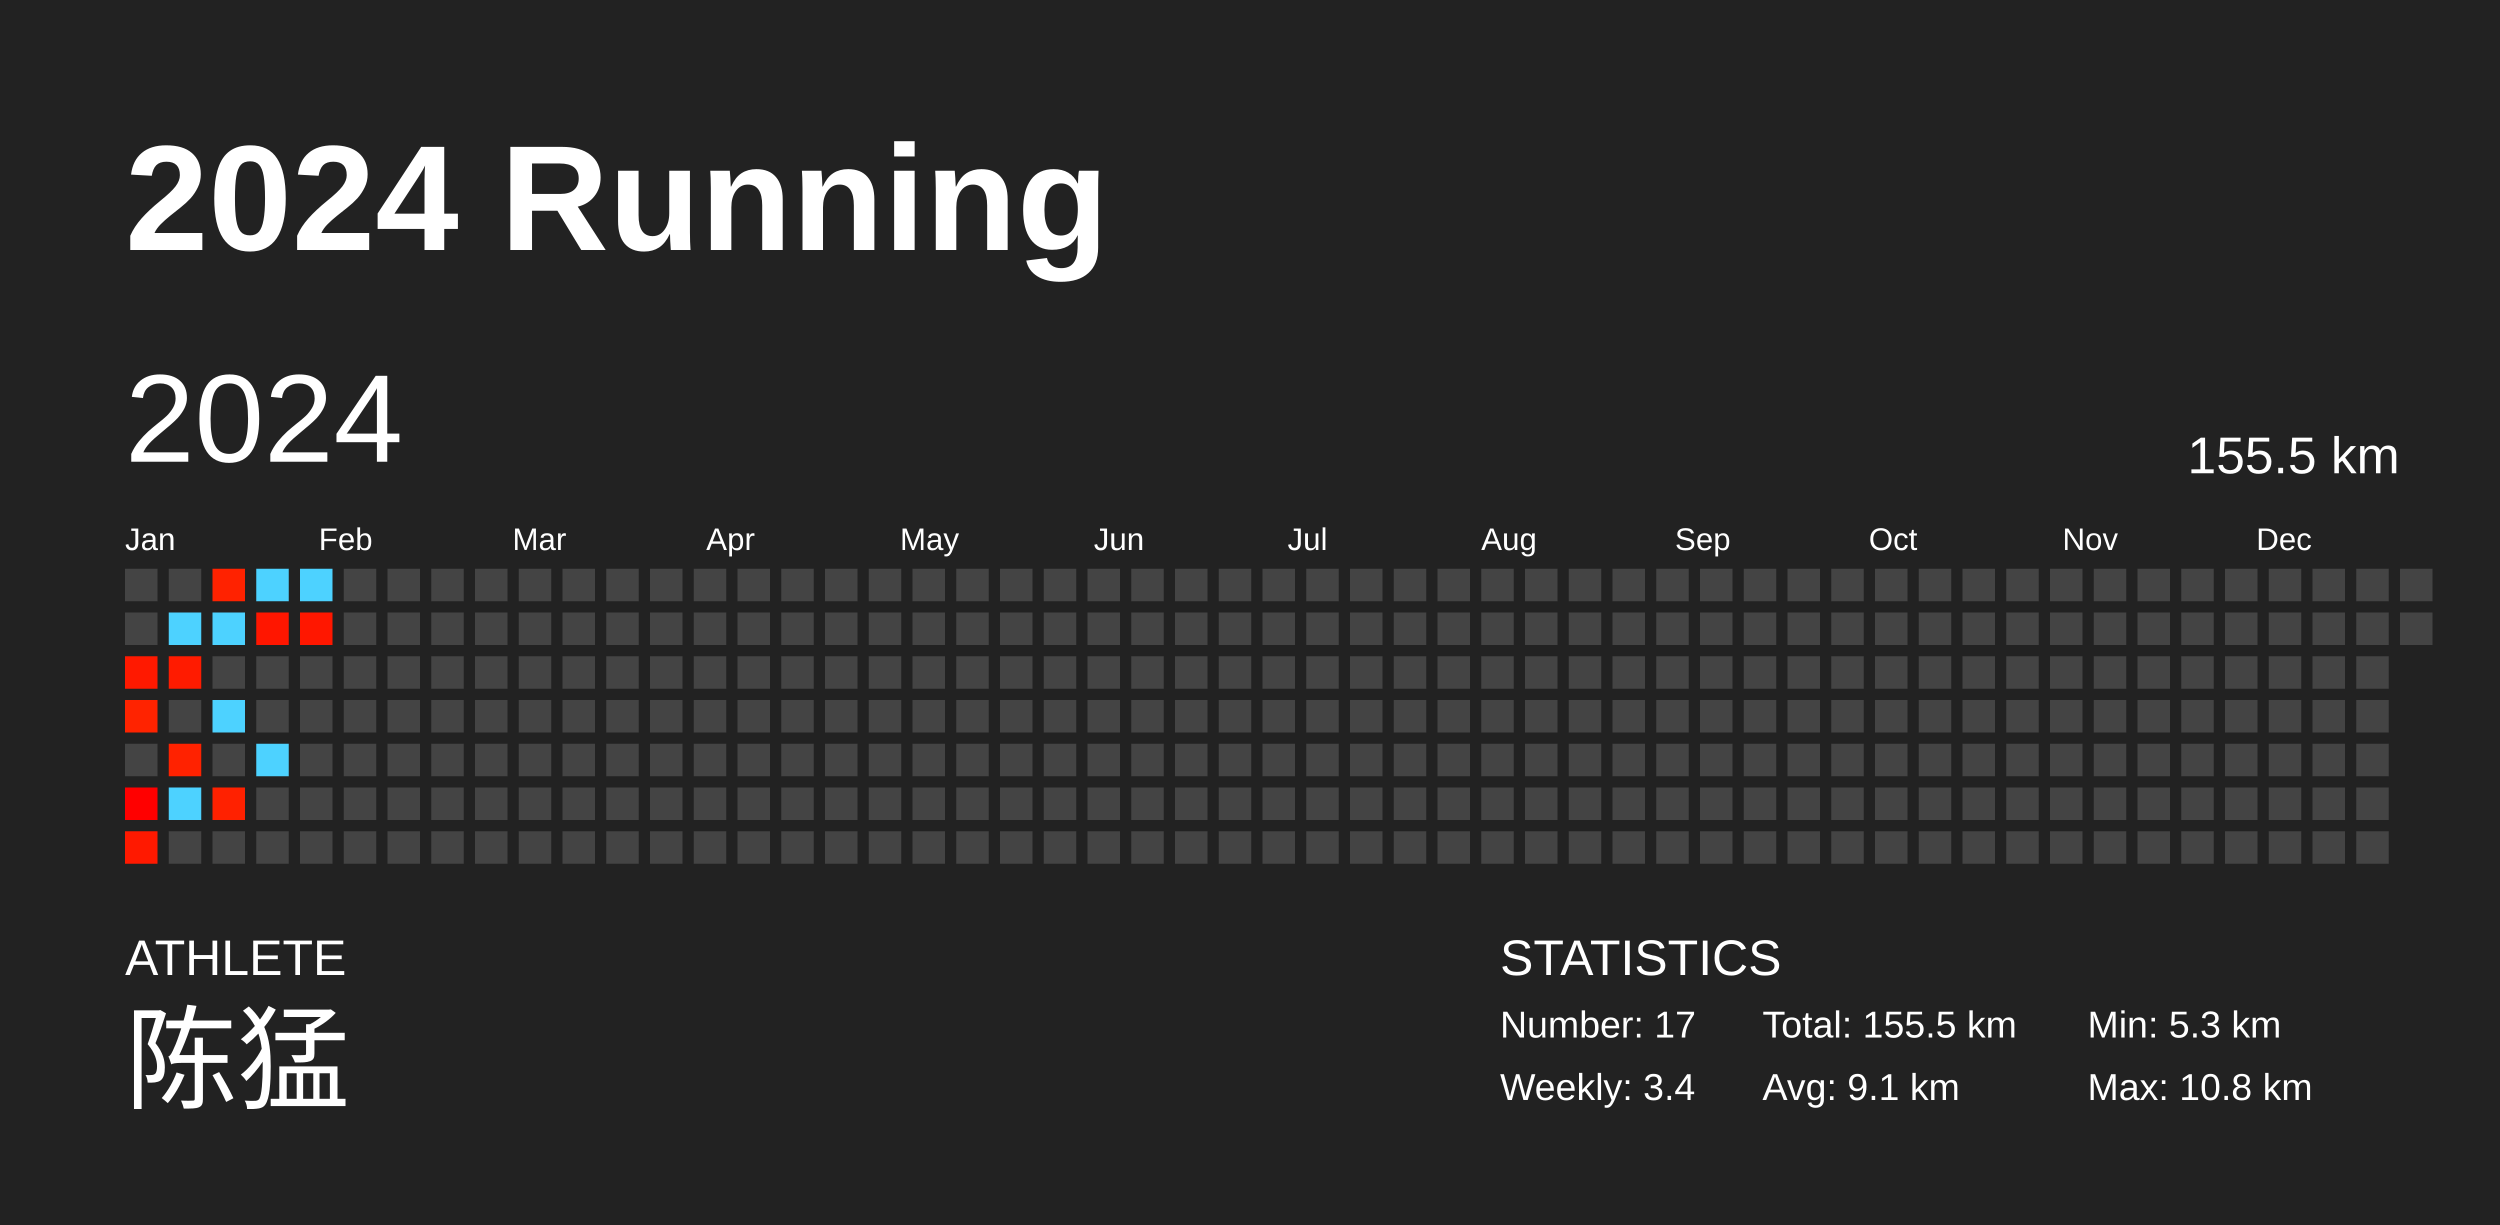
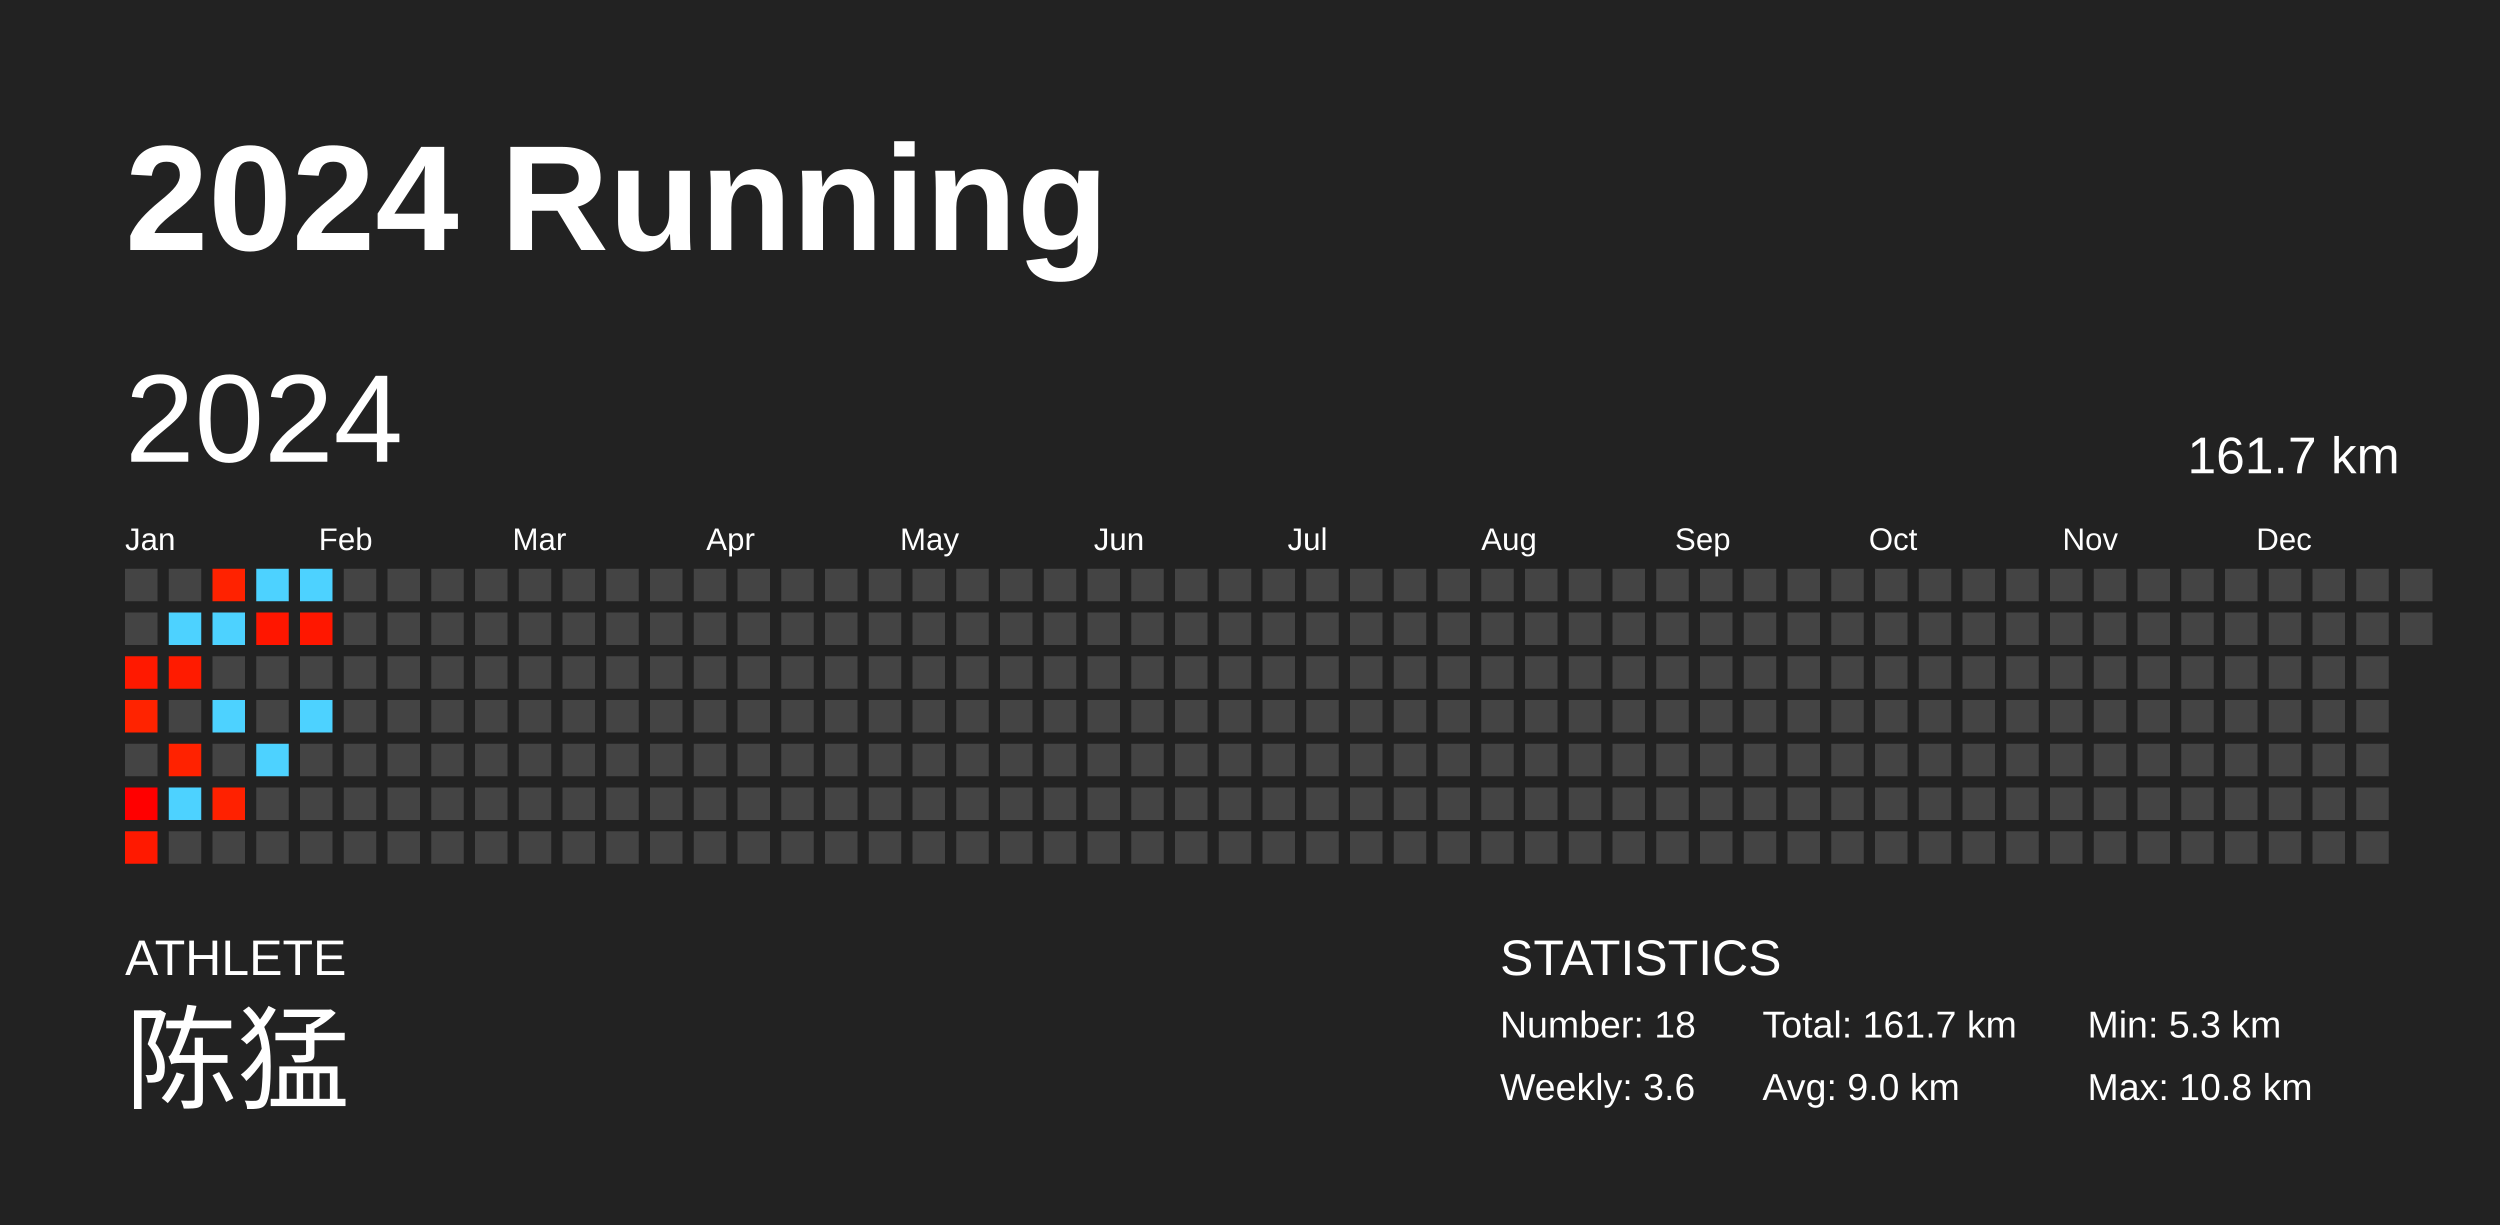
<svg xmlns="http://www.w3.org/2000/svg" baseProfile="full" height="98mm" version="1.1" viewBox="0,0,200,98" width="200mm">
  <defs />
  <rect fill="#222222" height="98" width="200" x="0" y="0" />
  <text fill="#FFFFFF" style="font-size:12px; font-family:Arial; font-weight:bold;" x="10" y="20">2024 Running</text>
  <text fill="#FFFFFF" style="font-size:4px; font-family:Arial" x="10" y="78">ATHLETE</text>
  <text fill="#FFFFFF" style="font-size:9px; font-family:Arial" x="10" y="88">陈猛</text>
  <text fill="#FFFFFF" style="font-size:4px; font-family:Arial" x="120" y="78">STATISTICS</text>
-   <text fill="#FFFFFF" style="font-size:3px; font-family:Arial" x="120" y="83">Number: 17</text>
-   <text fill="#FFFFFF" style="font-size:3px; font-family:Arial" x="120" y="88">Weekly: 3.4</text>
-   <text fill="#FFFFFF" style="font-size:3px; font-family:Arial" x="141" y="83">Total: 155.5 km</text>
-   <text fill="#FFFFFF" style="font-size:3px; font-family:Arial" x="141" y="88">Avg: 9.1 km</text>
+   <text fill="#FFFFFF" style="font-size:3px; font-family:Arial" x="120" y="83">Number: 18</text>
+   <text fill="#FFFFFF" style="font-size:3px; font-family:Arial" x="120" y="88">Weekly: 3.6</text>
+   <text fill="#FFFFFF" style="font-size:3px; font-family:Arial" x="141" y="83">Total: 161.7 km</text>
+   <text fill="#FFFFFF" style="font-size:3px; font-family:Arial" x="141" y="88">Avg: 9.0 km</text>
  <text fill="#FFFFFF" style="font-size:3px; font-family:Arial" x="167" y="83">Min: 5.3 km</text>
  <text fill="#FFFFFF" style="font-size:3px; font-family:Arial" x="167" y="88">Max: 10.8 km</text>
  <text dominant-baseline="hanging" fill="#FFFFFF" style="font-size:10.0px; font-family:Arial;" x="10" y="30">2024</text>
-   <text dominant-baseline="hanging" fill="#FFFFFF" style="font-size:4.125px; font-family:Arial;" x="175" y="35">155.5 km</text>
+   <text dominant-baseline="hanging" fill="#FFFFFF" style="font-size:4.125px; font-family:Arial;" x="175" y="35">161.7 km</text>
  <text fill="#FFFFFF" style="font-size:2.5px; font-family:Arial" x="10.0" y="44">Jan</text>
  <text fill="#FFFFFF" style="font-size:2.5px; font-family:Arial" x="25.5" y="44">Feb</text>
  <text fill="#FFFFFF" style="font-size:2.5px; font-family:Arial" x="41.0" y="44">Mar</text>
  <text fill="#FFFFFF" style="font-size:2.5px; font-family:Arial" x="56.5" y="44">Apr</text>
  <text fill="#FFFFFF" style="font-size:2.5px; font-family:Arial" x="72.0" y="44">May</text>
  <text fill="#FFFFFF" style="font-size:2.5px; font-family:Arial" x="87.5" y="44">Jun</text>
  <text fill="#FFFFFF" style="font-size:2.5px; font-family:Arial" x="103.0" y="44">Jul</text>
  <text fill="#FFFFFF" style="font-size:2.5px; font-family:Arial" x="118.5" y="44">Aug</text>
  <text fill="#FFFFFF" style="font-size:2.5px; font-family:Arial" x="134.0" y="44">Sep</text>
  <text fill="#FFFFFF" style="font-size:2.5px; font-family:Arial" x="149.5" y="44">Oct</text>
  <text fill="#FFFFFF" style="font-size:2.5px; font-family:Arial" x="165.0" y="44">Nov</text>
  <text fill="#FFFFFF" style="font-size:2.5px; font-family:Arial" x="180.5" y="44">Dec</text>
  <rect fill="#444444" height="2.6" width="2.6" x="10.0" y="45.5" />
  <rect fill="#444444" height="2.6" width="2.6" x="10.0" y="49.0" />
  <rect fill="#ff1900" height="2.6" width="2.6" x="10.0" y="52.5" />
  <rect fill="#ff2300" height="2.6" width="2.6" x="10.0" y="56.0" />
  <rect fill="#444444" height="2.6" width="2.6" x="10.0" y="59.5" />
  <rect fill="#ff0000" height="2.6" width="2.6" x="10.0" y="63.0" />
  <rect fill="#ff1900" height="2.6" width="2.6" x="10.0" y="66.5" />
  <rect fill="#444444" height="2.6" width="2.6" x="13.5" y="45.5" />
  <rect fill="#4dd2ff" height="2.6" width="2.6" x="13.5" y="49.0" />
  <rect fill="#ff1b00" height="2.6" width="2.6" x="13.5" y="52.5" />
  <rect fill="#444444" height="2.6" width="2.6" x="13.5" y="56.0" />
  <rect fill="#ff2200" height="2.6" width="2.6" x="13.5" y="59.5" />
  <rect fill="#4dd2ff" height="2.6" width="2.6" x="13.5" y="63.0" />
  <rect fill="#444444" height="2.6" width="2.6" x="13.5" y="66.5" />
  <rect fill="#ff2200" height="2.6" width="2.6" x="17.0" y="45.5" />
  <rect fill="#4dd2ff" height="2.6" width="2.6" x="17.0" y="49.0" />
  <rect fill="#444444" height="2.6" width="2.6" x="17.0" y="52.5" />
  <rect fill="#4dd2ff" height="2.6" width="2.6" x="17.0" y="56.0" />
  <rect fill="#444444" height="2.6" width="2.6" x="17.0" y="59.5" />
  <rect fill="#ff2100" height="2.6" width="2.6" x="17.0" y="63.0" />
  <rect fill="#444444" height="2.6" width="2.6" x="17.0" y="66.5" />
  <rect fill="#4dd2ff" height="2.6" width="2.6" x="20.5" y="45.5" />
  <rect fill="#ff1600" height="2.6" width="2.6" x="20.5" y="49.0" />
  <rect fill="#444444" height="2.6" width="2.6" x="20.5" y="52.5" />
  <rect fill="#444444" height="2.6" width="2.6" x="20.5" y="56.0" />
  <rect fill="#4dd2ff" height="2.6" width="2.6" x="20.5" y="59.5" />
  <rect fill="#444444" height="2.6" width="2.6" x="20.5" y="63.0" />
  <rect fill="#444444" height="2.6" width="2.6" x="20.5" y="66.5" />
  <rect fill="#4dd2ff" height="2.6" width="2.6" x="24.0" y="45.5" />
  <rect fill="#ff1700" height="2.6" width="2.6" x="24.0" y="49.0" />
  <rect fill="#444444" height="2.6" width="2.6" x="24.0" y="52.5" />
-   <rect fill="#444444" height="2.6" width="2.6" x="24.0" y="56.0" />
+   <rect fill="#4dd2ff" height="2.6" width="2.6" x="24.0" y="56.0" />
  <rect fill="#444444" height="2.6" width="2.6" x="24.0" y="59.5" />
  <rect fill="#444444" height="2.6" width="2.6" x="24.0" y="63.0" />
  <rect fill="#444444" height="2.6" width="2.6" x="24.0" y="66.5" />
  <rect fill="#444444" height="2.6" width="2.6" x="27.5" y="45.5" />
  <rect fill="#444444" height="2.6" width="2.6" x="27.5" y="49.0" />
  <rect fill="#444444" height="2.6" width="2.6" x="27.5" y="52.5" />
  <rect fill="#444444" height="2.6" width="2.6" x="27.5" y="56.0" />
  <rect fill="#444444" height="2.6" width="2.6" x="27.5" y="59.5" />
  <rect fill="#444444" height="2.6" width="2.6" x="27.5" y="63.0" />
  <rect fill="#444444" height="2.6" width="2.6" x="27.5" y="66.5" />
  <rect fill="#444444" height="2.6" width="2.6" x="31.0" y="45.5" />
  <rect fill="#444444" height="2.6" width="2.6" x="31.0" y="49.0" />
  <rect fill="#444444" height="2.6" width="2.6" x="31.0" y="52.5" />
  <rect fill="#444444" height="2.6" width="2.6" x="31.0" y="56.0" />
  <rect fill="#444444" height="2.6" width="2.6" x="31.0" y="59.5" />
  <rect fill="#444444" height="2.6" width="2.6" x="31.0" y="63.0" />
  <rect fill="#444444" height="2.6" width="2.6" x="31.0" y="66.5" />
  <rect fill="#444444" height="2.6" width="2.6" x="34.5" y="45.5" />
  <rect fill="#444444" height="2.6" width="2.6" x="34.5" y="49.0" />
  <rect fill="#444444" height="2.6" width="2.6" x="34.5" y="52.5" />
  <rect fill="#444444" height="2.6" width="2.6" x="34.5" y="56.0" />
  <rect fill="#444444" height="2.6" width="2.6" x="34.5" y="59.5" />
  <rect fill="#444444" height="2.6" width="2.6" x="34.5" y="63.0" />
  <rect fill="#444444" height="2.6" width="2.6" x="34.5" y="66.5" />
  <rect fill="#444444" height="2.6" width="2.6" x="38.0" y="45.5" />
  <rect fill="#444444" height="2.6" width="2.6" x="38.0" y="49.0" />
  <rect fill="#444444" height="2.6" width="2.6" x="38.0" y="52.5" />
  <rect fill="#444444" height="2.6" width="2.6" x="38.0" y="56.0" />
  <rect fill="#444444" height="2.6" width="2.6" x="38.0" y="59.5" />
  <rect fill="#444444" height="2.6" width="2.6" x="38.0" y="63.0" />
  <rect fill="#444444" height="2.6" width="2.6" x="38.0" y="66.5" />
  <rect fill="#444444" height="2.6" width="2.6" x="41.5" y="45.5" />
  <rect fill="#444444" height="2.6" width="2.6" x="41.5" y="49.0" />
  <rect fill="#444444" height="2.6" width="2.6" x="41.5" y="52.5" />
  <rect fill="#444444" height="2.6" width="2.6" x="41.5" y="56.0" />
  <rect fill="#444444" height="2.6" width="2.6" x="41.5" y="59.5" />
  <rect fill="#444444" height="2.6" width="2.6" x="41.5" y="63.0" />
  <rect fill="#444444" height="2.6" width="2.6" x="41.5" y="66.5" />
  <rect fill="#444444" height="2.6" width="2.6" x="45.0" y="45.5" />
  <rect fill="#444444" height="2.6" width="2.6" x="45.0" y="49.0" />
  <rect fill="#444444" height="2.6" width="2.6" x="45.0" y="52.5" />
  <rect fill="#444444" height="2.6" width="2.6" x="45.0" y="56.0" />
  <rect fill="#444444" height="2.6" width="2.6" x="45.0" y="59.5" />
  <rect fill="#444444" height="2.6" width="2.6" x="45.0" y="63.0" />
  <rect fill="#444444" height="2.6" width="2.6" x="45.0" y="66.5" />
  <rect fill="#444444" height="2.6" width="2.6" x="48.5" y="45.5" />
  <rect fill="#444444" height="2.6" width="2.6" x="48.5" y="49.0" />
  <rect fill="#444444" height="2.6" width="2.6" x="48.5" y="52.5" />
  <rect fill="#444444" height="2.6" width="2.6" x="48.5" y="56.0" />
  <rect fill="#444444" height="2.6" width="2.6" x="48.5" y="59.5" />
  <rect fill="#444444" height="2.6" width="2.6" x="48.5" y="63.0" />
  <rect fill="#444444" height="2.6" width="2.6" x="48.5" y="66.5" />
  <rect fill="#444444" height="2.6" width="2.6" x="52.0" y="45.5" />
  <rect fill="#444444" height="2.6" width="2.6" x="52.0" y="49.0" />
  <rect fill="#444444" height="2.6" width="2.6" x="52.0" y="52.5" />
  <rect fill="#444444" height="2.6" width="2.6" x="52.0" y="56.0" />
  <rect fill="#444444" height="2.6" width="2.6" x="52.0" y="59.5" />
  <rect fill="#444444" height="2.6" width="2.6" x="52.0" y="63.0" />
  <rect fill="#444444" height="2.6" width="2.6" x="52.0" y="66.5" />
  <rect fill="#444444" height="2.6" width="2.6" x="55.5" y="45.5" />
  <rect fill="#444444" height="2.6" width="2.6" x="55.5" y="49.0" />
  <rect fill="#444444" height="2.6" width="2.6" x="55.5" y="52.5" />
  <rect fill="#444444" height="2.6" width="2.6" x="55.5" y="56.0" />
  <rect fill="#444444" height="2.6" width="2.6" x="55.5" y="59.5" />
  <rect fill="#444444" height="2.6" width="2.6" x="55.5" y="63.0" />
  <rect fill="#444444" height="2.6" width="2.6" x="55.5" y="66.5" />
  <rect fill="#444444" height="2.6" width="2.6" x="59.0" y="45.5" />
  <rect fill="#444444" height="2.6" width="2.6" x="59.0" y="49.0" />
  <rect fill="#444444" height="2.6" width="2.6" x="59.0" y="52.5" />
  <rect fill="#444444" height="2.6" width="2.6" x="59.0" y="56.0" />
  <rect fill="#444444" height="2.6" width="2.6" x="59.0" y="59.5" />
  <rect fill="#444444" height="2.6" width="2.6" x="59.0" y="63.0" />
  <rect fill="#444444" height="2.6" width="2.6" x="59.0" y="66.5" />
  <rect fill="#444444" height="2.6" width="2.6" x="62.5" y="45.5" />
  <rect fill="#444444" height="2.6" width="2.6" x="62.5" y="49.0" />
  <rect fill="#444444" height="2.6" width="2.6" x="62.5" y="52.5" />
  <rect fill="#444444" height="2.6" width="2.6" x="62.5" y="56.0" />
  <rect fill="#444444" height="2.6" width="2.6" x="62.5" y="59.5" />
  <rect fill="#444444" height="2.6" width="2.6" x="62.5" y="63.0" />
  <rect fill="#444444" height="2.6" width="2.6" x="62.5" y="66.5" />
  <rect fill="#444444" height="2.6" width="2.6" x="66.0" y="45.5" />
  <rect fill="#444444" height="2.6" width="2.6" x="66.0" y="49.0" />
  <rect fill="#444444" height="2.6" width="2.6" x="66.0" y="52.5" />
  <rect fill="#444444" height="2.6" width="2.6" x="66.0" y="56.0" />
  <rect fill="#444444" height="2.6" width="2.6" x="66.0" y="59.5" />
  <rect fill="#444444" height="2.6" width="2.6" x="66.0" y="63.0" />
  <rect fill="#444444" height="2.6" width="2.6" x="66.0" y="66.5" />
  <rect fill="#444444" height="2.6" width="2.6" x="69.5" y="45.5" />
  <rect fill="#444444" height="2.6" width="2.6" x="69.5" y="49.0" />
  <rect fill="#444444" height="2.6" width="2.6" x="69.5" y="52.5" />
  <rect fill="#444444" height="2.6" width="2.6" x="69.5" y="56.0" />
  <rect fill="#444444" height="2.6" width="2.6" x="69.5" y="59.5" />
  <rect fill="#444444" height="2.6" width="2.6" x="69.5" y="63.0" />
  <rect fill="#444444" height="2.6" width="2.6" x="69.5" y="66.5" />
  <rect fill="#444444" height="2.6" width="2.6" x="73.0" y="45.5" />
  <rect fill="#444444" height="2.6" width="2.6" x="73.0" y="49.0" />
  <rect fill="#444444" height="2.6" width="2.6" x="73.0" y="52.5" />
  <rect fill="#444444" height="2.6" width="2.6" x="73.0" y="56.0" />
  <rect fill="#444444" height="2.6" width="2.6" x="73.0" y="59.5" />
  <rect fill="#444444" height="2.6" width="2.6" x="73.0" y="63.0" />
  <rect fill="#444444" height="2.6" width="2.6" x="73.0" y="66.5" />
  <rect fill="#444444" height="2.6" width="2.6" x="76.5" y="45.5" />
  <rect fill="#444444" height="2.6" width="2.6" x="76.5" y="49.0" />
  <rect fill="#444444" height="2.6" width="2.6" x="76.5" y="52.5" />
  <rect fill="#444444" height="2.6" width="2.6" x="76.5" y="56.0" />
  <rect fill="#444444" height="2.6" width="2.6" x="76.5" y="59.5" />
  <rect fill="#444444" height="2.6" width="2.6" x="76.5" y="63.0" />
  <rect fill="#444444" height="2.6" width="2.6" x="76.5" y="66.5" />
  <rect fill="#444444" height="2.6" width="2.6" x="80.0" y="45.5" />
  <rect fill="#444444" height="2.6" width="2.6" x="80.0" y="49.0" />
  <rect fill="#444444" height="2.6" width="2.6" x="80.0" y="52.5" />
  <rect fill="#444444" height="2.6" width="2.6" x="80.0" y="56.0" />
  <rect fill="#444444" height="2.6" width="2.6" x="80.0" y="59.5" />
  <rect fill="#444444" height="2.6" width="2.6" x="80.0" y="63.0" />
  <rect fill="#444444" height="2.6" width="2.6" x="80.0" y="66.5" />
  <rect fill="#444444" height="2.6" width="2.6" x="83.5" y="45.5" />
  <rect fill="#444444" height="2.6" width="2.6" x="83.5" y="49.0" />
  <rect fill="#444444" height="2.6" width="2.6" x="83.5" y="52.5" />
  <rect fill="#444444" height="2.6" width="2.6" x="83.5" y="56.0" />
  <rect fill="#444444" height="2.6" width="2.6" x="83.5" y="59.5" />
  <rect fill="#444444" height="2.6" width="2.6" x="83.5" y="63.0" />
  <rect fill="#444444" height="2.6" width="2.6" x="83.5" y="66.5" />
  <rect fill="#444444" height="2.6" width="2.6" x="87.0" y="45.5" />
  <rect fill="#444444" height="2.6" width="2.6" x="87.0" y="49.0" />
  <rect fill="#444444" height="2.6" width="2.6" x="87.0" y="52.5" />
  <rect fill="#444444" height="2.6" width="2.6" x="87.0" y="56.0" />
  <rect fill="#444444" height="2.6" width="2.6" x="87.0" y="59.5" />
  <rect fill="#444444" height="2.6" width="2.6" x="87.0" y="63.0" />
  <rect fill="#444444" height="2.6" width="2.6" x="87.0" y="66.5" />
  <rect fill="#444444" height="2.6" width="2.6" x="90.5" y="45.5" />
  <rect fill="#444444" height="2.6" width="2.6" x="90.5" y="49.0" />
  <rect fill="#444444" height="2.6" width="2.6" x="90.5" y="52.5" />
  <rect fill="#444444" height="2.6" width="2.6" x="90.5" y="56.0" />
  <rect fill="#444444" height="2.6" width="2.6" x="90.5" y="59.5" />
  <rect fill="#444444" height="2.6" width="2.6" x="90.5" y="63.0" />
  <rect fill="#444444" height="2.6" width="2.6" x="90.5" y="66.5" />
  <rect fill="#444444" height="2.6" width="2.6" x="94.0" y="45.5" />
  <rect fill="#444444" height="2.6" width="2.6" x="94.0" y="49.0" />
  <rect fill="#444444" height="2.6" width="2.6" x="94.0" y="52.5" />
  <rect fill="#444444" height="2.6" width="2.6" x="94.0" y="56.0" />
  <rect fill="#444444" height="2.6" width="2.6" x="94.0" y="59.5" />
  <rect fill="#444444" height="2.6" width="2.6" x="94.0" y="63.0" />
  <rect fill="#444444" height="2.6" width="2.6" x="94.0" y="66.5" />
  <rect fill="#444444" height="2.6" width="2.6" x="97.5" y="45.5" />
  <rect fill="#444444" height="2.6" width="2.6" x="97.5" y="49.0" />
  <rect fill="#444444" height="2.6" width="2.6" x="97.5" y="52.5" />
  <rect fill="#444444" height="2.6" width="2.6" x="97.5" y="56.0" />
  <rect fill="#444444" height="2.6" width="2.6" x="97.5" y="59.5" />
  <rect fill="#444444" height="2.6" width="2.6" x="97.5" y="63.0" />
  <rect fill="#444444" height="2.6" width="2.6" x="97.5" y="66.5" />
  <rect fill="#444444" height="2.6" width="2.6" x="101.0" y="45.5" />
  <rect fill="#444444" height="2.6" width="2.6" x="101.0" y="49.0" />
  <rect fill="#444444" height="2.6" width="2.6" x="101.0" y="52.5" />
  <rect fill="#444444" height="2.6" width="2.6" x="101.0" y="56.0" />
  <rect fill="#444444" height="2.6" width="2.6" x="101.0" y="59.5" />
  <rect fill="#444444" height="2.6" width="2.6" x="101.0" y="63.0" />
  <rect fill="#444444" height="2.6" width="2.6" x="101.0" y="66.5" />
  <rect fill="#444444" height="2.6" width="2.6" x="104.5" y="45.5" />
  <rect fill="#444444" height="2.6" width="2.6" x="104.5" y="49.0" />
  <rect fill="#444444" height="2.6" width="2.6" x="104.5" y="52.5" />
  <rect fill="#444444" height="2.6" width="2.6" x="104.5" y="56.0" />
  <rect fill="#444444" height="2.6" width="2.6" x="104.5" y="59.5" />
  <rect fill="#444444" height="2.6" width="2.6" x="104.5" y="63.0" />
  <rect fill="#444444" height="2.6" width="2.6" x="104.5" y="66.5" />
  <rect fill="#444444" height="2.6" width="2.6" x="108.0" y="45.5" />
  <rect fill="#444444" height="2.6" width="2.6" x="108.0" y="49.0" />
  <rect fill="#444444" height="2.6" width="2.6" x="108.0" y="52.5" />
  <rect fill="#444444" height="2.6" width="2.6" x="108.0" y="56.0" />
  <rect fill="#444444" height="2.6" width="2.6" x="108.0" y="59.5" />
  <rect fill="#444444" height="2.6" width="2.6" x="108.0" y="63.0" />
  <rect fill="#444444" height="2.6" width="2.6" x="108.0" y="66.5" />
  <rect fill="#444444" height="2.6" width="2.6" x="111.5" y="45.5" />
  <rect fill="#444444" height="2.6" width="2.6" x="111.5" y="49.0" />
  <rect fill="#444444" height="2.6" width="2.6" x="111.5" y="52.5" />
  <rect fill="#444444" height="2.6" width="2.6" x="111.5" y="56.0" />
  <rect fill="#444444" height="2.6" width="2.6" x="111.5" y="59.5" />
  <rect fill="#444444" height="2.6" width="2.6" x="111.5" y="63.0" />
  <rect fill="#444444" height="2.6" width="2.6" x="111.5" y="66.5" />
  <rect fill="#444444" height="2.6" width="2.6" x="115.0" y="45.5" />
  <rect fill="#444444" height="2.6" width="2.6" x="115.0" y="49.0" />
  <rect fill="#444444" height="2.6" width="2.6" x="115.0" y="52.5" />
  <rect fill="#444444" height="2.6" width="2.6" x="115.0" y="56.0" />
  <rect fill="#444444" height="2.6" width="2.6" x="115.0" y="59.5" />
  <rect fill="#444444" height="2.6" width="2.6" x="115.0" y="63.0" />
  <rect fill="#444444" height="2.6" width="2.6" x="115.0" y="66.5" />
  <rect fill="#444444" height="2.6" width="2.6" x="118.5" y="45.5" />
  <rect fill="#444444" height="2.6" width="2.6" x="118.5" y="49.0" />
  <rect fill="#444444" height="2.6" width="2.6" x="118.5" y="52.5" />
  <rect fill="#444444" height="2.6" width="2.6" x="118.5" y="56.0" />
  <rect fill="#444444" height="2.6" width="2.6" x="118.5" y="59.5" />
  <rect fill="#444444" height="2.6" width="2.6" x="118.5" y="63.0" />
  <rect fill="#444444" height="2.6" width="2.6" x="118.5" y="66.5" />
  <rect fill="#444444" height="2.6" width="2.6" x="122.0" y="45.5" />
  <rect fill="#444444" height="2.6" width="2.6" x="122.0" y="49.0" />
  <rect fill="#444444" height="2.6" width="2.6" x="122.0" y="52.5" />
  <rect fill="#444444" height="2.6" width="2.6" x="122.0" y="56.0" />
  <rect fill="#444444" height="2.6" width="2.6" x="122.0" y="59.5" />
  <rect fill="#444444" height="2.6" width="2.6" x="122.0" y="63.0" />
  <rect fill="#444444" height="2.6" width="2.6" x="122.0" y="66.5" />
  <rect fill="#444444" height="2.6" width="2.6" x="125.5" y="45.5" />
  <rect fill="#444444" height="2.6" width="2.6" x="125.5" y="49.0" />
  <rect fill="#444444" height="2.6" width="2.6" x="125.5" y="52.5" />
  <rect fill="#444444" height="2.6" width="2.6" x="125.5" y="56.0" />
  <rect fill="#444444" height="2.6" width="2.6" x="125.5" y="59.5" />
  <rect fill="#444444" height="2.6" width="2.6" x="125.5" y="63.0" />
  <rect fill="#444444" height="2.6" width="2.6" x="125.5" y="66.5" />
  <rect fill="#444444" height="2.6" width="2.6" x="129.0" y="45.5" />
  <rect fill="#444444" height="2.6" width="2.6" x="129.0" y="49.0" />
  <rect fill="#444444" height="2.6" width="2.6" x="129.0" y="52.5" />
  <rect fill="#444444" height="2.6" width="2.6" x="129.0" y="56.0" />
  <rect fill="#444444" height="2.6" width="2.6" x="129.0" y="59.5" />
  <rect fill="#444444" height="2.6" width="2.6" x="129.0" y="63.0" />
  <rect fill="#444444" height="2.6" width="2.6" x="129.0" y="66.5" />
  <rect fill="#444444" height="2.6" width="2.6" x="132.5" y="45.5" />
  <rect fill="#444444" height="2.6" width="2.6" x="132.5" y="49.0" />
  <rect fill="#444444" height="2.6" width="2.6" x="132.5" y="52.5" />
  <rect fill="#444444" height="2.6" width="2.6" x="132.5" y="56.0" />
  <rect fill="#444444" height="2.6" width="2.6" x="132.5" y="59.5" />
  <rect fill="#444444" height="2.6" width="2.6" x="132.5" y="63.0" />
  <rect fill="#444444" height="2.6" width="2.6" x="132.5" y="66.5" />
  <rect fill="#444444" height="2.6" width="2.6" x="136.0" y="45.5" />
  <rect fill="#444444" height="2.6" width="2.6" x="136.0" y="49.0" />
  <rect fill="#444444" height="2.6" width="2.6" x="136.0" y="52.5" />
  <rect fill="#444444" height="2.6" width="2.6" x="136.0" y="56.0" />
  <rect fill="#444444" height="2.6" width="2.6" x="136.0" y="59.5" />
  <rect fill="#444444" height="2.6" width="2.6" x="136.0" y="63.0" />
  <rect fill="#444444" height="2.6" width="2.6" x="136.0" y="66.5" />
  <rect fill="#444444" height="2.6" width="2.6" x="139.5" y="45.5" />
  <rect fill="#444444" height="2.6" width="2.6" x="139.5" y="49.0" />
  <rect fill="#444444" height="2.6" width="2.6" x="139.5" y="52.5" />
  <rect fill="#444444" height="2.6" width="2.6" x="139.5" y="56.0" />
  <rect fill="#444444" height="2.6" width="2.6" x="139.5" y="59.5" />
  <rect fill="#444444" height="2.6" width="2.6" x="139.5" y="63.0" />
  <rect fill="#444444" height="2.6" width="2.6" x="139.5" y="66.5" />
  <rect fill="#444444" height="2.6" width="2.6" x="143.0" y="45.5" />
  <rect fill="#444444" height="2.6" width="2.6" x="143.0" y="49.0" />
  <rect fill="#444444" height="2.6" width="2.6" x="143.0" y="52.5" />
  <rect fill="#444444" height="2.6" width="2.6" x="143.0" y="56.0" />
  <rect fill="#444444" height="2.6" width="2.6" x="143.0" y="59.5" />
  <rect fill="#444444" height="2.6" width="2.6" x="143.0" y="63.0" />
  <rect fill="#444444" height="2.6" width="2.6" x="143.0" y="66.5" />
  <rect fill="#444444" height="2.6" width="2.6" x="146.5" y="45.5" />
  <rect fill="#444444" height="2.6" width="2.6" x="146.5" y="49.0" />
  <rect fill="#444444" height="2.6" width="2.6" x="146.5" y="52.5" />
  <rect fill="#444444" height="2.6" width="2.6" x="146.5" y="56.0" />
  <rect fill="#444444" height="2.6" width="2.6" x="146.5" y="59.5" />
  <rect fill="#444444" height="2.6" width="2.6" x="146.5" y="63.0" />
  <rect fill="#444444" height="2.6" width="2.6" x="146.5" y="66.5" />
  <rect fill="#444444" height="2.6" width="2.6" x="150.0" y="45.5" />
  <rect fill="#444444" height="2.6" width="2.6" x="150.0" y="49.0" />
  <rect fill="#444444" height="2.6" width="2.6" x="150.0" y="52.5" />
  <rect fill="#444444" height="2.6" width="2.6" x="150.0" y="56.0" />
  <rect fill="#444444" height="2.6" width="2.6" x="150.0" y="59.5" />
  <rect fill="#444444" height="2.6" width="2.6" x="150.0" y="63.0" />
  <rect fill="#444444" height="2.6" width="2.6" x="150.0" y="66.5" />
  <rect fill="#444444" height="2.6" width="2.6" x="153.5" y="45.5" />
  <rect fill="#444444" height="2.6" width="2.6" x="153.5" y="49.0" />
  <rect fill="#444444" height="2.6" width="2.6" x="153.5" y="52.5" />
  <rect fill="#444444" height="2.6" width="2.6" x="153.5" y="56.0" />
  <rect fill="#444444" height="2.6" width="2.6" x="153.5" y="59.5" />
  <rect fill="#444444" height="2.6" width="2.6" x="153.5" y="63.0" />
  <rect fill="#444444" height="2.6" width="2.6" x="153.5" y="66.5" />
  <rect fill="#444444" height="2.6" width="2.6" x="157.0" y="45.5" />
  <rect fill="#444444" height="2.6" width="2.6" x="157.0" y="49.0" />
  <rect fill="#444444" height="2.6" width="2.6" x="157.0" y="52.5" />
  <rect fill="#444444" height="2.6" width="2.6" x="157.0" y="56.0" />
  <rect fill="#444444" height="2.6" width="2.6" x="157.0" y="59.5" />
  <rect fill="#444444" height="2.6" width="2.6" x="157.0" y="63.0" />
  <rect fill="#444444" height="2.6" width="2.6" x="157.0" y="66.5" />
  <rect fill="#444444" height="2.6" width="2.6" x="160.5" y="45.5" />
  <rect fill="#444444" height="2.6" width="2.6" x="160.5" y="49.0" />
  <rect fill="#444444" height="2.6" width="2.6" x="160.5" y="52.5" />
  <rect fill="#444444" height="2.6" width="2.6" x="160.5" y="56.0" />
  <rect fill="#444444" height="2.6" width="2.6" x="160.5" y="59.5" />
  <rect fill="#444444" height="2.6" width="2.6" x="160.5" y="63.0" />
  <rect fill="#444444" height="2.6" width="2.6" x="160.5" y="66.5" />
  <rect fill="#444444" height="2.6" width="2.6" x="164.0" y="45.5" />
  <rect fill="#444444" height="2.6" width="2.6" x="164.0" y="49.0" />
  <rect fill="#444444" height="2.6" width="2.6" x="164.0" y="52.5" />
  <rect fill="#444444" height="2.6" width="2.6" x="164.0" y="56.0" />
  <rect fill="#444444" height="2.6" width="2.6" x="164.0" y="59.5" />
  <rect fill="#444444" height="2.6" width="2.6" x="164.0" y="63.0" />
  <rect fill="#444444" height="2.6" width="2.6" x="164.0" y="66.5" />
  <rect fill="#444444" height="2.6" width="2.6" x="167.5" y="45.5" />
  <rect fill="#444444" height="2.6" width="2.6" x="167.5" y="49.0" />
  <rect fill="#444444" height="2.6" width="2.6" x="167.5" y="52.5" />
  <rect fill="#444444" height="2.6" width="2.6" x="167.5" y="56.0" />
  <rect fill="#444444" height="2.6" width="2.6" x="167.5" y="59.5" />
  <rect fill="#444444" height="2.6" width="2.6" x="167.5" y="63.0" />
  <rect fill="#444444" height="2.6" width="2.6" x="167.5" y="66.5" />
  <rect fill="#444444" height="2.6" width="2.6" x="171.0" y="45.5" />
  <rect fill="#444444" height="2.6" width="2.6" x="171.0" y="49.0" />
  <rect fill="#444444" height="2.6" width="2.6" x="171.0" y="52.5" />
  <rect fill="#444444" height="2.6" width="2.6" x="171.0" y="56.0" />
  <rect fill="#444444" height="2.6" width="2.6" x="171.0" y="59.5" />
  <rect fill="#444444" height="2.6" width="2.6" x="171.0" y="63.0" />
  <rect fill="#444444" height="2.6" width="2.6" x="171.0" y="66.5" />
  <rect fill="#444444" height="2.6" width="2.6" x="174.5" y="45.5" />
  <rect fill="#444444" height="2.6" width="2.6" x="174.5" y="49.0" />
  <rect fill="#444444" height="2.6" width="2.6" x="174.5" y="52.5" />
  <rect fill="#444444" height="2.6" width="2.6" x="174.5" y="56.0" />
  <rect fill="#444444" height="2.6" width="2.6" x="174.5" y="59.5" />
  <rect fill="#444444" height="2.6" width="2.6" x="174.5" y="63.0" />
  <rect fill="#444444" height="2.6" width="2.6" x="174.5" y="66.5" />
  <rect fill="#444444" height="2.6" width="2.6" x="178.0" y="45.5" />
  <rect fill="#444444" height="2.6" width="2.6" x="178.0" y="49.0" />
  <rect fill="#444444" height="2.6" width="2.6" x="178.0" y="52.5" />
  <rect fill="#444444" height="2.6" width="2.6" x="178.0" y="56.0" />
  <rect fill="#444444" height="2.6" width="2.6" x="178.0" y="59.5" />
  <rect fill="#444444" height="2.6" width="2.6" x="178.0" y="63.0" />
  <rect fill="#444444" height="2.6" width="2.6" x="178.0" y="66.5" />
  <rect fill="#444444" height="2.6" width="2.6" x="181.5" y="45.5" />
  <rect fill="#444444" height="2.6" width="2.6" x="181.5" y="49.0" />
  <rect fill="#444444" height="2.6" width="2.6" x="181.5" y="52.5" />
  <rect fill="#444444" height="2.6" width="2.6" x="181.5" y="56.0" />
  <rect fill="#444444" height="2.6" width="2.6" x="181.5" y="59.5" />
  <rect fill="#444444" height="2.6" width="2.6" x="181.5" y="63.0" />
  <rect fill="#444444" height="2.6" width="2.6" x="181.5" y="66.5" />
  <rect fill="#444444" height="2.6" width="2.6" x="185.0" y="45.5" />
  <rect fill="#444444" height="2.6" width="2.6" x="185.0" y="49.0" />
  <rect fill="#444444" height="2.6" width="2.6" x="185.0" y="52.5" />
  <rect fill="#444444" height="2.6" width="2.6" x="185.0" y="56.0" />
  <rect fill="#444444" height="2.6" width="2.6" x="185.0" y="59.5" />
  <rect fill="#444444" height="2.6" width="2.6" x="185.0" y="63.0" />
  <rect fill="#444444" height="2.6" width="2.6" x="185.0" y="66.5" />
  <rect fill="#444444" height="2.6" width="2.6" x="188.5" y="45.5" />
  <rect fill="#444444" height="2.6" width="2.6" x="188.5" y="49.0" />
  <rect fill="#444444" height="2.6" width="2.6" x="188.5" y="52.5" />
  <rect fill="#444444" height="2.6" width="2.6" x="188.5" y="56.0" />
  <rect fill="#444444" height="2.6" width="2.6" x="188.5" y="59.5" />
  <rect fill="#444444" height="2.6" width="2.6" x="188.5" y="63.0" />
  <rect fill="#444444" height="2.6" width="2.6" x="188.5" y="66.5" />
  <rect fill="#444444" height="2.6" width="2.6" x="192.0" y="45.5" />
  <rect fill="#444444" height="2.6" width="2.6" x="192.0" y="49.0" />
</svg>
